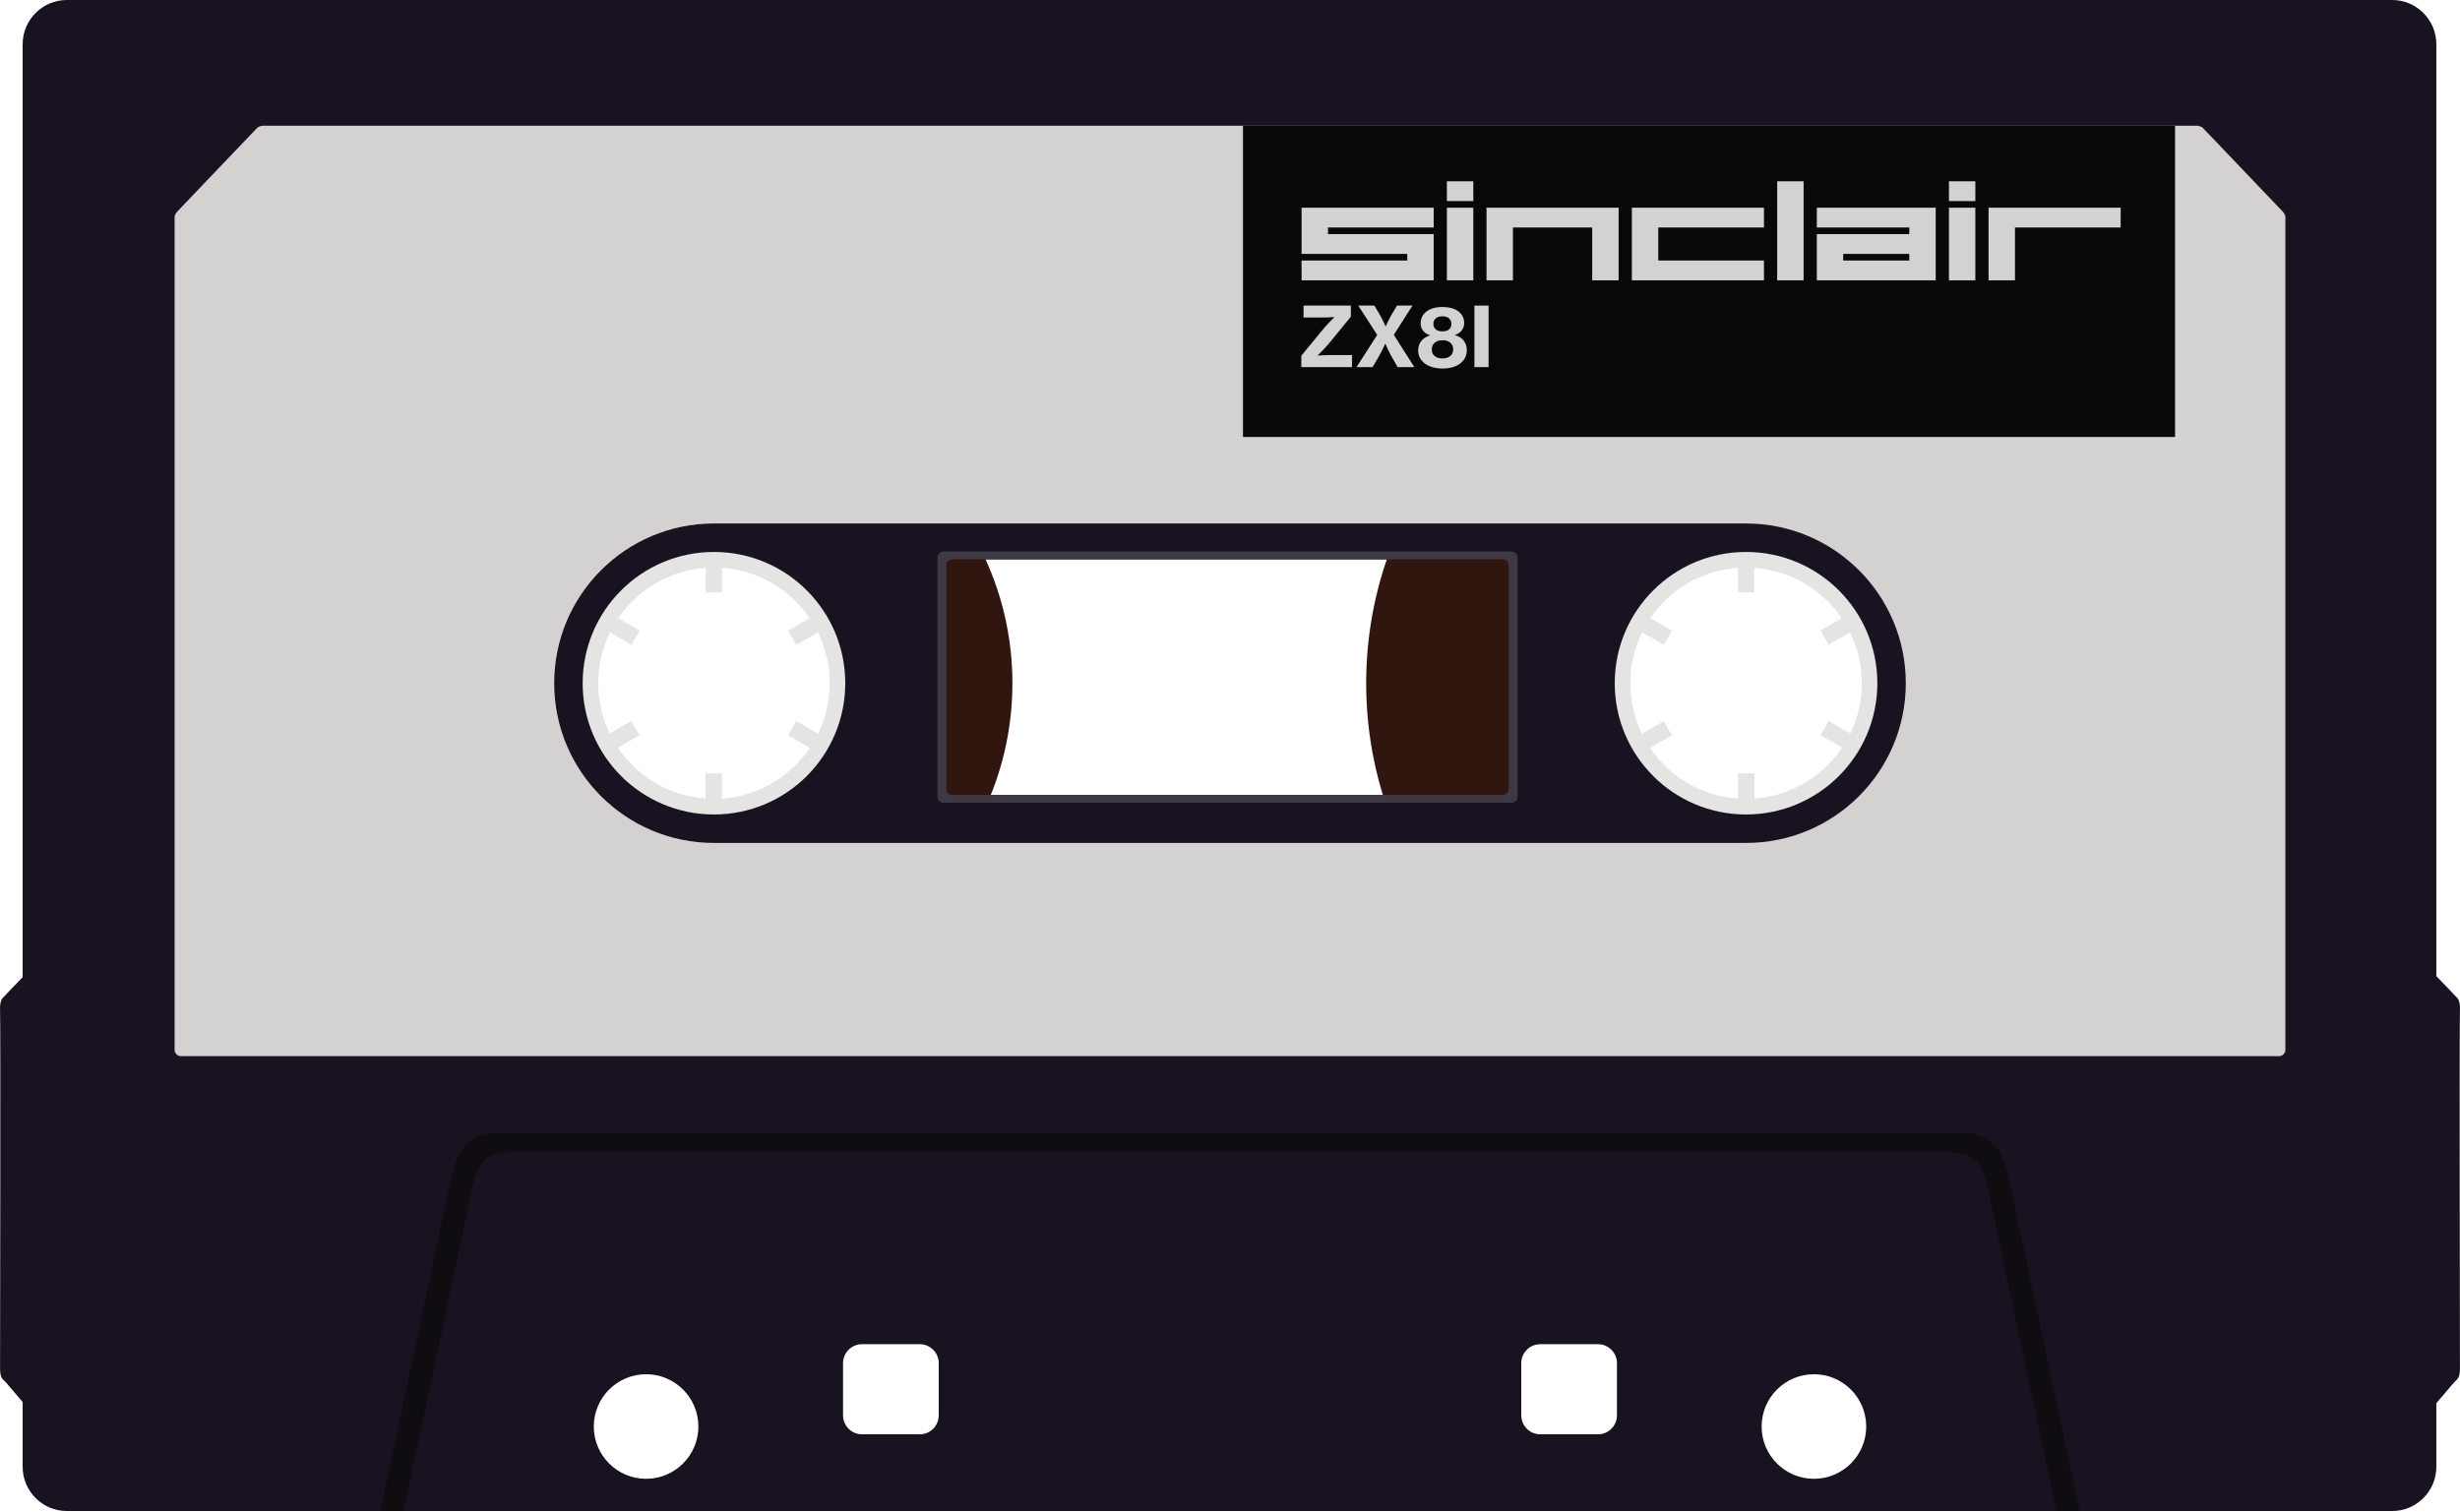
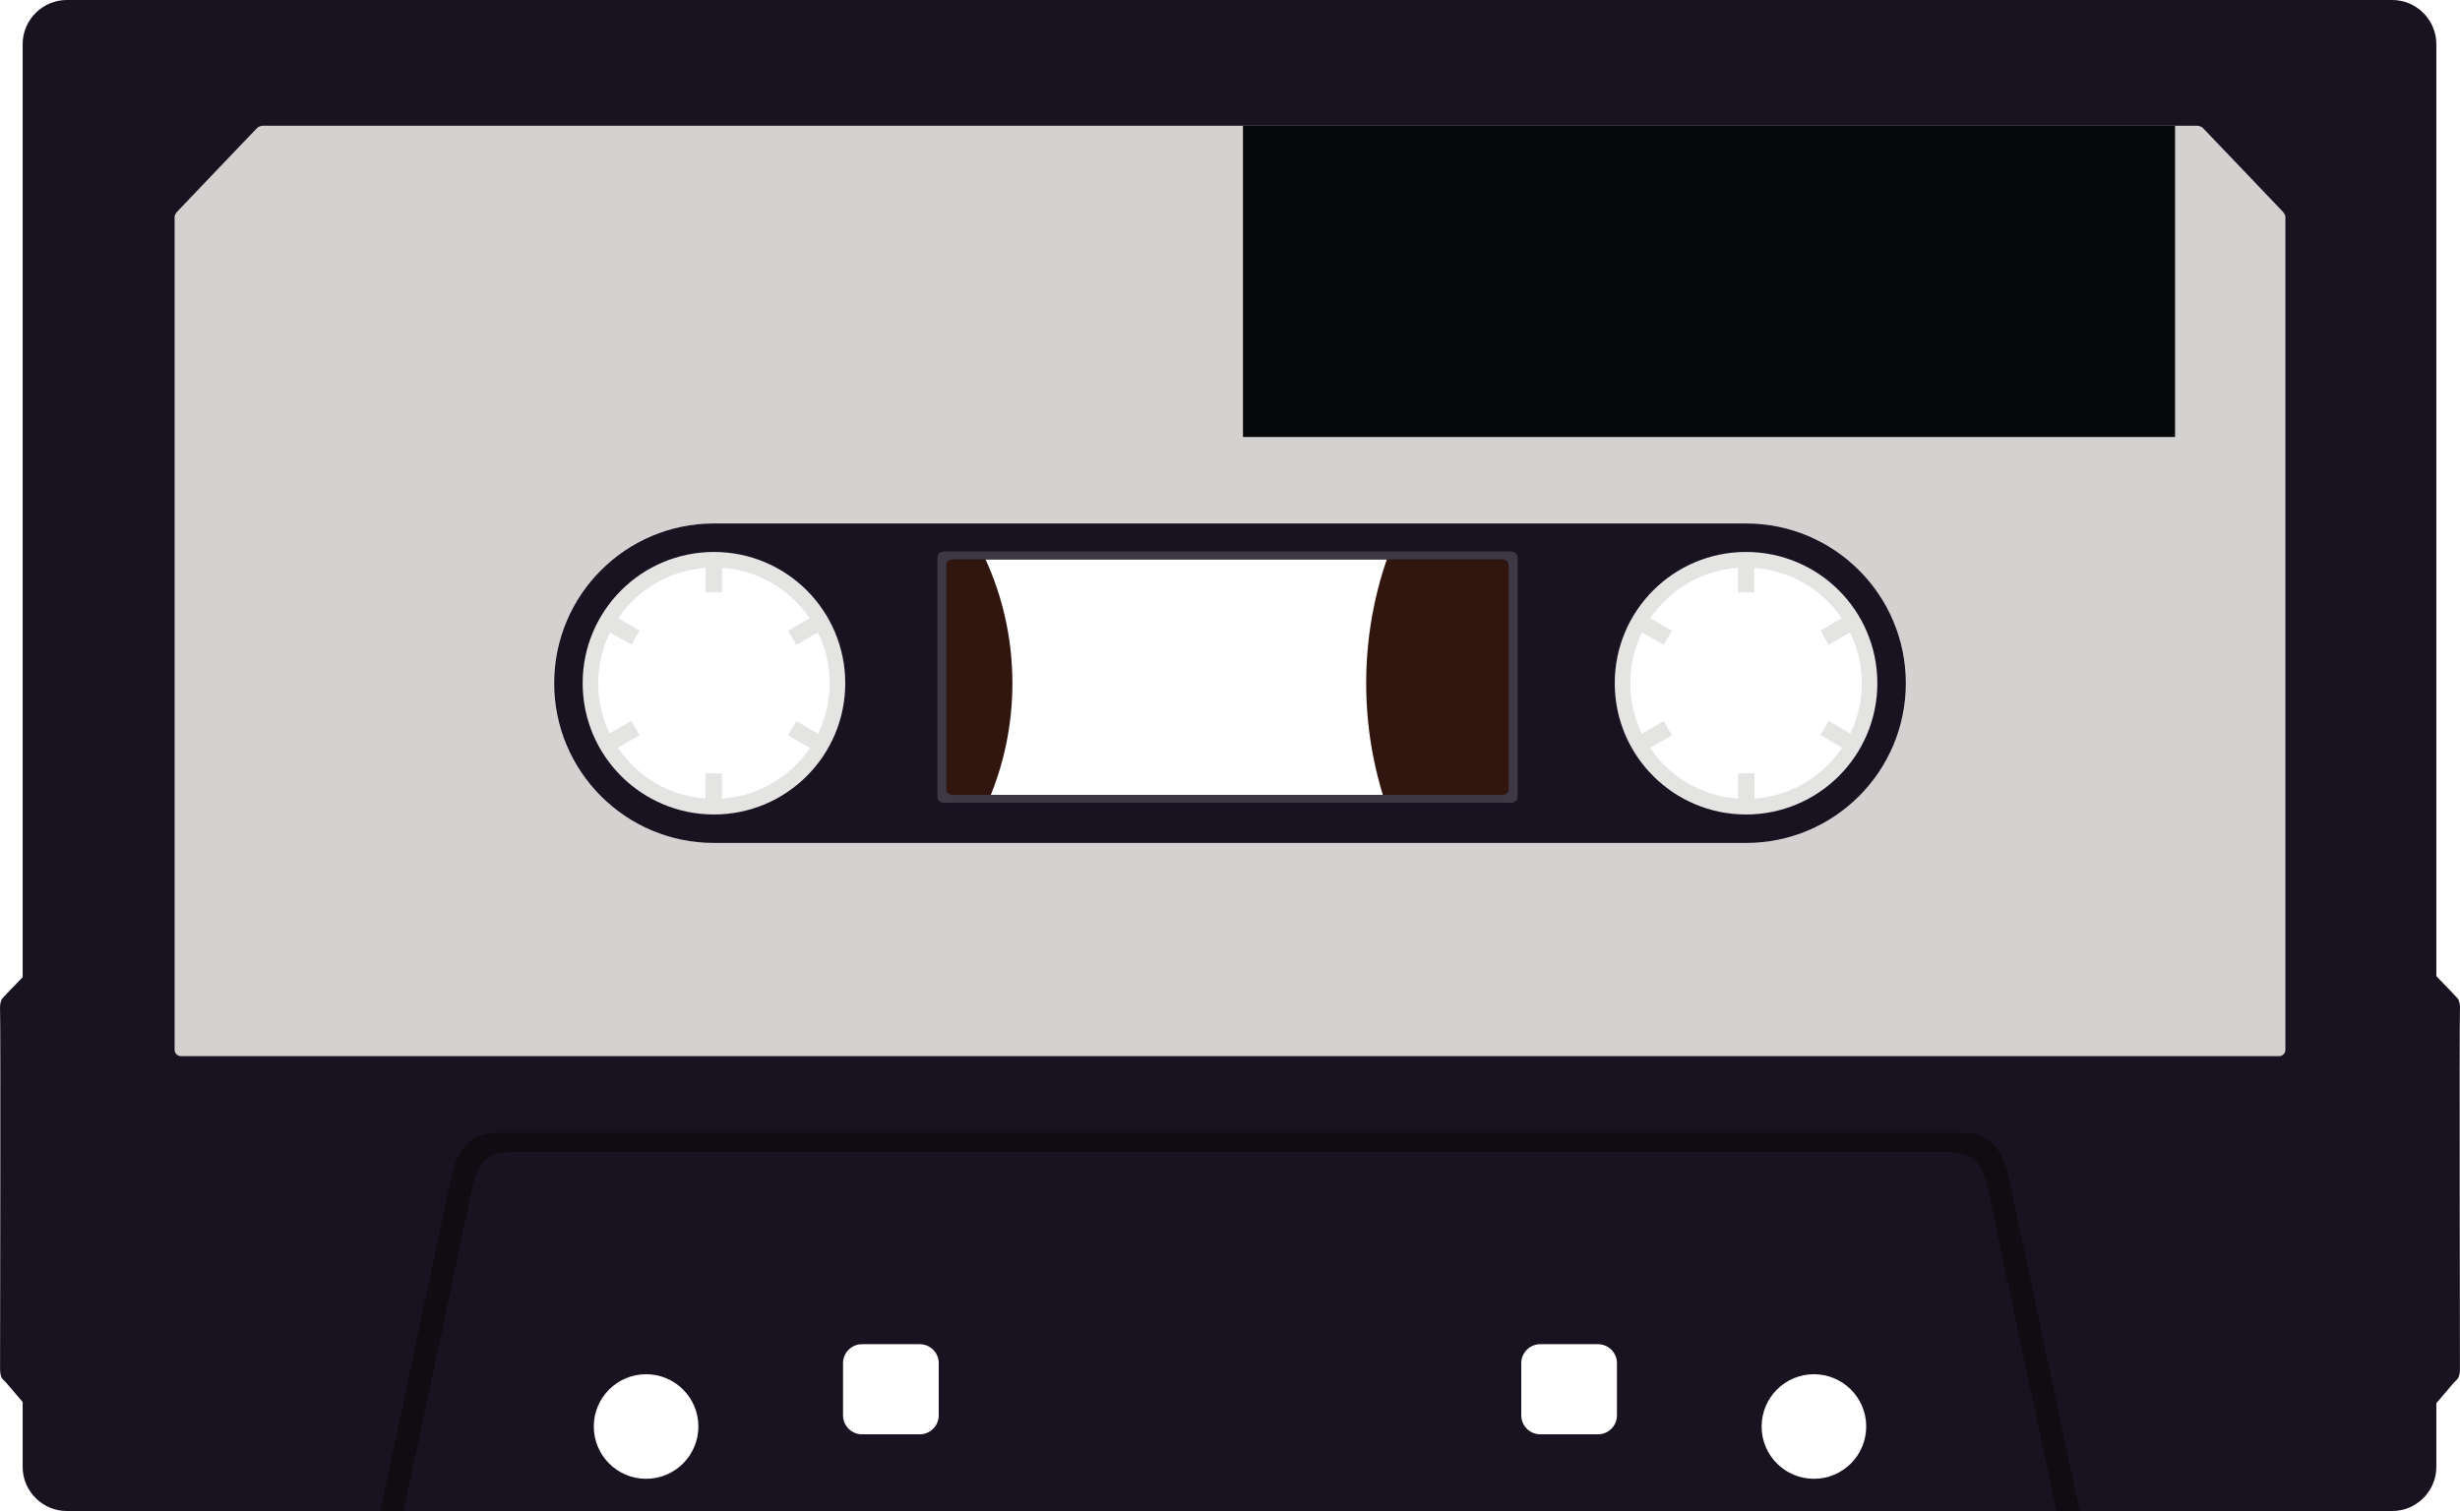
<svg xmlns="http://www.w3.org/2000/svg" viewBox="0 0 236.246 145.151" height="145.151" width="236.246" xml:space="preserve" version="1.1" id="svg2">
  <defs id="defs6">
    <clipPath id="clipPath16" clipPathUnits="userSpaceOnUse">
      <path id="path18" d="m 0,116.121 188.997,0 L 188.997,0 0,0 0,116.121 Z" />
    </clipPath>
  </defs>
  <g transform="matrix(1.25,0,0,-1.25,0,145.1513)" id="g10">
    <g id="g12">
      <g clip-path="url(#clipPath16)" id="g14">
        <g transform="translate(54.8531,48.7435)" id="g20">
          <path id="path22" style="fill:#311610;fill-opacity:1;fill-rule:nonzero;stroke:none" d="m 0,0 c -8.212,0 -14.87,6.657 -14.87,14.87 0,8.212 6.658,14.869 14.87,14.869 8.212,0 14.87,-6.657 14.87,-14.869 C 14.87,6.657 8.212,0 0,0 m 0,37.798 c -12.663,0 -22.928,-10.265 -22.928,-22.928 0,-12.663 10.265,-22.929 22.928,-22.929 12.663,0 22.928,10.266 22.928,22.929 0,12.663 -10.265,22.928 -22.928,22.928" />
        </g>
        <g transform="translate(134.1441,48.7479)" id="g24">
          <path id="path26" style="fill:#311610;fill-opacity:1;fill-rule:nonzero;stroke:none" d="m 0,0 c -8.212,0 -14.87,6.657 -14.87,14.87 0,8.212 6.658,14.869 14.87,14.869 8.212,0 14.87,-6.657 14.87,-14.869 C 14.87,6.657 8.212,0 0,0 m 0,44.049 c -16.118,0 -29.184,-13.066 -29.184,-29.183 0,-16.118 13.066,-29.184 29.184,-29.184 16.117,0 29.183,13.066 29.183,29.184 0,16.117 -13.066,29.183 -29.183,29.183" />
        </g>
        <g transform="translate(134.7942,54.7523)" id="g28">
          <path id="path30" style="fill:#e4e4e3;fill-opacity:1;fill-rule:nonzero;stroke:none" d="m 0,0 0,1.936 -1.263,0 0,-1.939 C -4.075,0.189 -6.529,1.686 -8.02,3.89 l 1.68,0.97 -0.631,1.094 -1.679,-0.97 c -0.57,1.173 -0.89,2.489 -0.89,3.881 0,1.401 0.325,2.727 0.903,3.906 l 1.66,-0.958 0.631,1.093 -1.656,0.957 c 1.49,2.188 3.93,3.674 6.728,3.868 l 0,-1.89 1.262,0 0,1.889 C 2.78,17.532 5.216,16.047 6.704,13.862 L 5.065,12.916 5.697,11.823 7.338,12.77 C 7.916,11.591 8.241,10.266 8.241,8.865 8.241,7.482 7.925,6.173 7.362,5.006 L 5.702,5.964 5.071,4.87 6.733,3.911 C 5.251,1.705 2.806,0.203 0,0 m -0.65,19.495 c -5.871,0 -10.63,-4.759 -10.63,-10.63 0,-5.872 4.759,-10.631 10.63,-10.631 5.871,0 10.631,4.759 10.631,10.631 0,5.871 -4.76,10.63 -10.631,10.63" />
        </g>
        <g transform="translate(55.4652,54.7495)" id="g32">
          <path id="path34" style="fill:#e4e4e3;fill-opacity:1;fill-rule:nonzero;stroke:none" d="m 0,0 0,1.939 -1.263,0 0,-1.936 c -2.805,0.203 -5.25,1.705 -6.733,3.91 l 1.662,0.96 -0.631,1.094 -1.66,-0.959 c -0.563,1.168 -0.879,2.477 -0.879,3.859 0,1.402 0.326,2.727 0.903,3.906 l 1.642,-0.947 0.631,1.093 -1.638,0.946 c 1.487,2.185 3.923,3.67 6.715,3.868 l 0,-1.889 1.263,0 0,1.89 C 2.809,17.539 5.25,16.053 6.74,13.866 l -1.657,-0.957 0.631,-1.093 1.66,0.958 C 7.952,11.595 8.278,10.269 8.278,8.867 8.278,7.476 7.957,6.16 7.388,4.987 L 5.708,5.957 5.077,4.863 6.757,3.893 C 5.266,1.689 2.812,0.192 0,0 m -0.613,19.498 c -5.871,0 -10.631,-4.76 -10.631,-10.631 0,-5.871 4.76,-10.63 10.631,-10.63 5.871,0 10.631,4.759 10.631,10.63 0,5.871 -4.76,10.631 -10.631,10.631" />
        </g>
        <g transform="translate(186.5556,41.7545)" id="g36">
          <path id="path38" style="fill:#181221;fill-opacity:1;fill-rule:nonzero;stroke:none" d="m 0,0 c 1.672,-1.719 2.197,-2.292 2.197,-2.292 0,0 0.286,-0.191 0.239,-1.003 -0.048,-0.812 0,-26.697 0,-27.509 0,-0.812 -0.239,-0.812 -0.478,-1.099 C 1.719,-32.189 0,-34.195 0,-34.195 L 0,0 Z" />
        </g>
        <g transform="translate(2.441,41.7545)" id="g40">
          <path id="path42" style="fill:#181221;fill-opacity:1;fill-rule:nonzero;stroke:none" d="m 0,0 c -1.672,-1.719 -2.197,-2.292 -2.197,-2.292 0,0 -0.286,-0.191 -0.239,-1.003 0.048,-0.812 0,-26.697 0,-27.509 0,-0.812 0.239,-0.812 0.478,-1.099 C -1.719,-32.189 0,-34.195 0,-34.195 L 0,0 Z" />
        </g>
        <g transform="translate(134.1445,53.5293)" id="g44">
          <path id="path46" style="fill:#181221;fill-opacity:1;fill-rule:nonzero;stroke:none" d="m 0,0 c -5.571,0 -10.087,4.516 -10.087,10.088 0,5.571 4.516,10.087 10.087,10.087 5.571,0 10.088,-4.516 10.088,-10.087 C 10.088,4.516 5.571,0 0,0 m 5.215,-51.052 c -2.219,0 -4.018,1.799 -4.018,4.018 0,2.219 1.799,4.018 4.018,4.018 2.219,0 4.018,-1.799 4.018,-4.018 0,-2.219 -1.799,-4.018 -4.018,-4.018 m -15.132,4.873 c 0,-0.799 -0.654,-1.454 -1.454,-1.454 l -4.443,0 c -0.8,0 -1.454,0.655 -1.454,1.454 l 0,4.017 c 0,0.799 0.654,1.454 1.454,1.454 l 4.443,0 c 0.8,0 1.454,-0.655 1.454,-1.454 l 0,-4.017 z m -8.32,48.107 c 0,-0.233 -0.218,-0.423 -0.485,-0.423 l -42.23,0 c -0.267,0 -0.485,0.19 -0.485,0.423 l 0,17.256 c 0,0.232 0.218,0.422 0.485,0.422 l 42.23,0 c 0.267,0 0.485,-0.19 0.485,-0.422 l 0,-17.256 z m -43.787,-48.107 c 0,-0.799 -0.654,-1.454 -1.454,-1.454 l -4.444,0 c -0.799,0 -1.454,0.655 -1.454,1.454 l 0,4.017 c 0,0.799 0.655,1.454 1.454,1.454 l 4.444,0 c 0.8,0 1.454,-0.655 1.454,-1.454 l 0,-4.017 z M -79.292,0 c -5.571,0 -10.088,4.516 -10.088,10.088 0,5.571 4.517,10.087 10.088,10.087 5.571,0 10.087,-4.516 10.087,-10.087 C -69.205,4.516 -73.721,0 -79.292,0 m -5.215,-51.052 c -2.219,0 -4.018,1.799 -4.018,4.018 0,2.219 1.799,4.018 4.018,4.018 2.219,0 4.018,-1.799 4.018,-4.018 0,-2.219 -1.799,-4.018 -4.018,-4.018 m 134.149,113.644 -178.653,0 c -1.866,0 -3.393,-1.527 -3.393,-3.393 l 0,-109.336 c 0,-1.866 1.527,-3.392 3.393,-3.392 l 178.653,0 c 1.866,0 3.393,1.526 3.393,3.392 l 0,109.336 c 0,1.866 -1.527,3.393 -3.393,3.393" />
        </g>
        <g transform="translate(115.9072,55.4569)" id="g48">
          <path id="path50" style="fill:#3e3845;fill-opacity:1;fill-rule:nonzero;stroke:none" d="m 0,0 c 0,-0.233 -0.218,-0.423 -0.485,-0.423 l -42.23,0 c -0.267,0 -0.485,0.19 -0.485,0.423 l 0,17.256 c 0,0.233 0.218,0.423 0.485,0.423 l 42.23,0 C -0.218,17.679 0,17.489 0,17.256 L 0,0 Z m 0.185,18.286 -43.569,0 c -0.276,0 -0.501,-0.203 -0.501,-0.451 l 0,-18.414 c 0,-0.248 0.225,-0.451 0.501,-0.451 l 43.569,0 c 0.275,0 0.5,0.203 0.5,0.451 l 0,18.414 c 0,0.248 -0.225,0.451 -0.5,0.451" />
        </g>
        <g transform="translate(159.7814,0)" id="g52">
          <path id="path54" style="fill:#0f0c12;fill-opacity:1;fill-rule:nonzero;stroke:none" d="m 0,0 c -1.161,5.286 -5.047,23.817 -5.462,25.644 -0.427,1.881 -1.197,3.42 -3.59,3.42 l -112.462,0 c -2.393,0 -3.163,-1.539 -3.59,-3.42 C -125.52,23.817 -129.405,5.286 -130.566,0 l 1.78,0 c 1.405,6.475 4.614,21.653 5.143,24.183 0.59,2.829 1.196,3.42 3.59,3.42 l 109.54,0 c 2.394,0 2.999,-0.591 3.59,-3.42 C -6.394,21.653 -3.185,6.476 -1.78,0 L 0,0 Z" />
        </g>
        <g transform="translate(134.1445,51.343)" id="g56">
          <path id="path58" style="fill:#d4d1d1;fill-opacity:1;fill-rule:evenodd;stroke:none" d="m 0,0 -79.292,0 c -6.779,0 -12.274,5.495 -12.274,12.274 0,6.779 5.495,12.274 12.274,12.274 l 79.292,0 c 6.779,0 12.274,-5.495 12.274,-12.274 C 12.274,5.495 6.779,0 0,0 m 41.24,48.511 c -0.158,0.182 -5.878,6.151 -6.123,6.414 -0.172,0.185 -0.452,0.19 -0.452,0.19 l -148.622,0 c 0,0 -0.28,-0.005 -0.452,-0.19 -0.245,-0.263 -5.965,-6.232 -6.124,-6.414 -0.246,-0.284 -0.196,-0.462 -0.196,-0.462 l 0,-63.951 c 0,-0.266 0.218,-0.484 0.485,-0.484 l 161.196,0 c 0.266,0 0.485,0.218 0.485,0.484 l 0,63.951 c 0,0 0.049,0.178 -0.197,0.462" />
        </g>
        <path id="path60" style="fill:#060809;fill-opacity:1;fill-rule:nonzero;stroke:none" d="m 167.105,82.54 -71.609,0 0,23.918 71.609,0 0,-23.918 z" />
        <path id="path62" style="fill:#d4d1d1;fill-opacity:1;fill-rule:nonzero;stroke:none" d="m 136.537,102.19 2.03,0 0,-7.612 -2.03,0 0,7.612 z" />
        <path id="path64" style="fill:#d4d1d1;fill-opacity:1;fill-rule:nonzero;stroke:none" d="m 141.611,96.608 5.076,0 0,-0.508 -5.076,0 0,0.508 z m -2.029,3.552 0,-1.521 7.105,0 0,-0.508 -7.105,0 0,-3.553 9.135,0 0,5.582 -9.135,0 z" />
        <path id="path66" style="fill:#d4d1d1;fill-opacity:1;fill-rule:nonzero;stroke:none" d="m 149.733,100.16 2.029,0 0,-5.582 -2.029,0 0,5.582 z" />
        <path id="path68" style="fill:#d4d1d1;fill-opacity:1;fill-rule:nonzero;stroke:none" d="m 149.733,102.19 2.029,0 0,-1.523 -2.029,0 0,1.523 z" />
        <g transform="translate(152.7767,100.16)" id="g70">
          <path id="path72" style="fill:#d4d1d1;fill-opacity:1;fill-rule:nonzero;stroke:none" d="m 0,0 0,-5.582 2.03,0 0,4.061 8.12,0 L 10.15,0 0,0 Z" />
        </g>
        <g transform="translate(125.3717,100.16)" id="g74">
          <path id="path76" style="fill:#d4d1d1;fill-opacity:1;fill-rule:nonzero;stroke:none" d="m 0,0 0,-5.582 10.15,0 0,1.523 -8.12,0 0,2.538 8.12,0 L 10.15,0 0,0 Z" />
        </g>
        <g transform="translate(114.2063,100.16)" id="g78">
          <path id="path80" style="fill:#d4d1d1;fill-opacity:1;fill-rule:nonzero;stroke:none" d="m 0,0 0,-5.582 2.03,0 0,4.061 6.09,0 0,-4.061 2.03,0 L 10.15,0 0,0 Z" />
        </g>
        <path id="path82" style="fill:#d4d1d1;fill-opacity:1;fill-rule:nonzero;stroke:none" d="m 111.161,100.16 2.03,0 0,-5.582 -2.03,0 0,5.582 z" />
        <path id="path84" style="fill:#d4d1d1;fill-opacity:1;fill-rule:nonzero;stroke:none" d="m 111.161,102.19 2.03,0 0,-1.523 -2.03,0 0,1.523 z" />
        <g transform="translate(99.9969,100.16)" id="g86">
          <path id="path88" style="fill:#d4d1d1;fill-opacity:1;fill-rule:nonzero;stroke:none" d="m 0,0 0,-3.552 8.12,0 0,-0.507 -8.12,0 0,-1.523 10.15,0 0,3.553 -8.121,0 0,0.508 8.121,0 L 10.15,0 0,0 Z" />
        </g>
        <g transform="translate(99.9774,87.9084)" id="g90">
          <path id="path92" style="fill:#d4d1d1;fill-opacity:1;fill-rule:nonzero;stroke:none" d="m 0,0 3.897,0 0,0.928 -1.576,0 C 2.223,0.928 2.114,0.926 1.993,0.922 1.872,0.918 1.757,0.913 1.647,0.909 1.519,0.901 1.392,0.894 1.265,0.89 l 0,0.019 0.312,0.312 C 1.666,1.31 1.759,1.407 1.856,1.513 1.954,1.619 2.043,1.721 2.123,1.818 l 1.685,2.06 0,0.852 -3.636,0 0,-0.915 1.36,0 c 0.093,0 0.197,10e-4 0.312,0.003 0.114,0.002 0.222,0.005 0.324,0.009 0.119,0.004 0.239,0.011 0.362,0.019 l 0,-0.019 C 2.433,3.734 2.337,3.639 2.244,3.541 2.164,3.456 2.079,3.366 1.99,3.271 1.901,3.176 1.82,3.086 1.748,3.001 L 0,0.877 0,0 Z" />
        </g>
        <g transform="translate(104.2179,87.9084)" id="g94">
          <path id="path96" style="fill:#d4d1d1;fill-opacity:1;fill-rule:nonzero;stroke:none" d="m 0,0 1.233,0 0.49,0.833 c 0.055,0.093 0.111,0.196 0.168,0.308 0.058,0.112 0.11,0.217 0.156,0.315 0.055,0.114 0.108,0.229 0.159,0.343 l 0.013,0 C 2.27,1.685 2.321,1.57 2.371,1.456 2.418,1.358 2.468,1.253 2.521,1.141 2.574,1.029 2.628,0.926 2.683,0.833 L 3.16,0 4.444,0 2.867,2.479 4.298,4.73 3.115,4.73 2.727,4.088 C 2.672,3.995 2.616,3.894 2.559,3.786 2.502,3.678 2.45,3.575 2.403,3.478 2.348,3.367 2.295,3.253 2.244,3.134 l -0.012,0 C 2.176,3.253 2.123,3.367 2.073,3.478 2.026,3.575 1.975,3.678 1.92,3.786 1.865,3.894 1.81,3.995 1.755,4.088 L 1.373,4.73 0.134,4.73 1.589,2.473 0,0 Z" />
        </g>
        <g transform="translate(110.2226,88.7604)" id="g98">
          <path id="path100" style="fill:#d4d1d1;fill-opacity:1;fill-rule:nonzero;stroke:none" d="m 0,0 c -0.146,0.123 -0.219,0.29 -0.219,0.502 0,0.221 0.074,0.394 0.222,0.522 0.149,0.127 0.35,0.19 0.604,0.19 0.254,0 0.454,-0.063 0.598,-0.19 C 1.349,0.896 1.421,0.723 1.421,0.502 1.421,0.295 1.347,0.128 1.198,0.003 1.05,-0.122 0.853,-0.184 0.607,-0.184 0.349,-0.184 0.146,-0.123 0,0 m 0.083,2.05 c -0.121,0.104 -0.182,0.243 -0.182,0.417 0,0.178 0.061,0.32 0.182,0.426 0.12,0.106 0.291,0.159 0.511,0.159 0.225,0 0.397,-0.053 0.515,-0.159 C 1.228,2.787 1.287,2.645 1.287,2.467 1.287,2.293 1.228,2.154 1.109,2.05 0.991,1.946 0.819,1.895 0.594,1.895 0.374,1.895 0.203,1.946 0.083,2.05 m 1.271,-2.915 c 0.227,0.064 0.423,0.156 0.588,0.277 0.166,0.121 0.295,0.27 0.388,0.448 0.093,0.178 0.14,0.379 0.14,0.604 0,0.267 -0.075,0.502 -0.226,0.706 -0.15,0.203 -0.376,0.347 -0.677,0.432 l 0,0.019 C 1.804,1.706 1.98,1.829 2.095,1.99 2.209,2.151 2.267,2.333 2.267,2.537 2.267,2.727 2.227,2.899 2.149,3.052 2.07,3.204 1.959,3.333 1.815,3.439 1.671,3.545 1.496,3.627 1.291,3.684 1.085,3.741 0.855,3.77 0.601,3.77 0.346,3.77 0.115,3.74 -0.092,3.681 -0.3,3.622 -0.477,3.537 -0.623,3.427 -0.769,3.316 -0.882,3.184 -0.96,3.029 -1.038,2.875 -1.078,2.704 -1.078,2.518 c 0,-0.212 0.058,-0.398 0.172,-0.557 0.115,-0.159 0.292,-0.28 0.534,-0.365 l 0,-0.019 C -0.664,1.488 -0.887,1.342 -1.039,1.141 -1.192,0.94 -1.268,0.706 -1.268,0.439 c 0,-0.221 0.046,-0.417 0.14,-0.588 0.093,-0.172 0.223,-0.318 0.391,-0.439 0.167,-0.121 0.365,-0.213 0.594,-0.277 0.229,-0.063 0.479,-0.095 0.75,-0.095 0.271,0 0.52,0.032 0.747,0.095" />
        </g>
        <path id="path102" style="fill:#d4d1d1;fill-opacity:1;fill-rule:nonzero;stroke:none" d="m 113.277,87.908 1.087,0 0,4.73 -1.087,0 0,-4.73 z" />
      </g>
    </g>
  </g>
+   <path style="fill:#060809;fill-opacity:1;stroke-width:0.18" d="M 125.096,25.991 V 25.091 h 5.036 c 4.916,0 5.036,-0.009 5.036,-0.36 0,-0.351 -0.12,-0.36 -5.036,-0.36 h -5.036 v -2.158 -2.158 h 6.205 6.205 v 0.899 0.899 h -5.036 c -4.916,0 -5.036,0.009 -5.036,0.36 0,0.351 0.12,0.36 5.036,0.36 h 5.036 v 2.158 2.158 h -6.205 -6.205 z" id="path1" />
+   <rect style="fill:#060809;fill-opacity:1" id="rect10" width="83.098" height="23.203" x="121.769" y="14.029" />
</svg>
